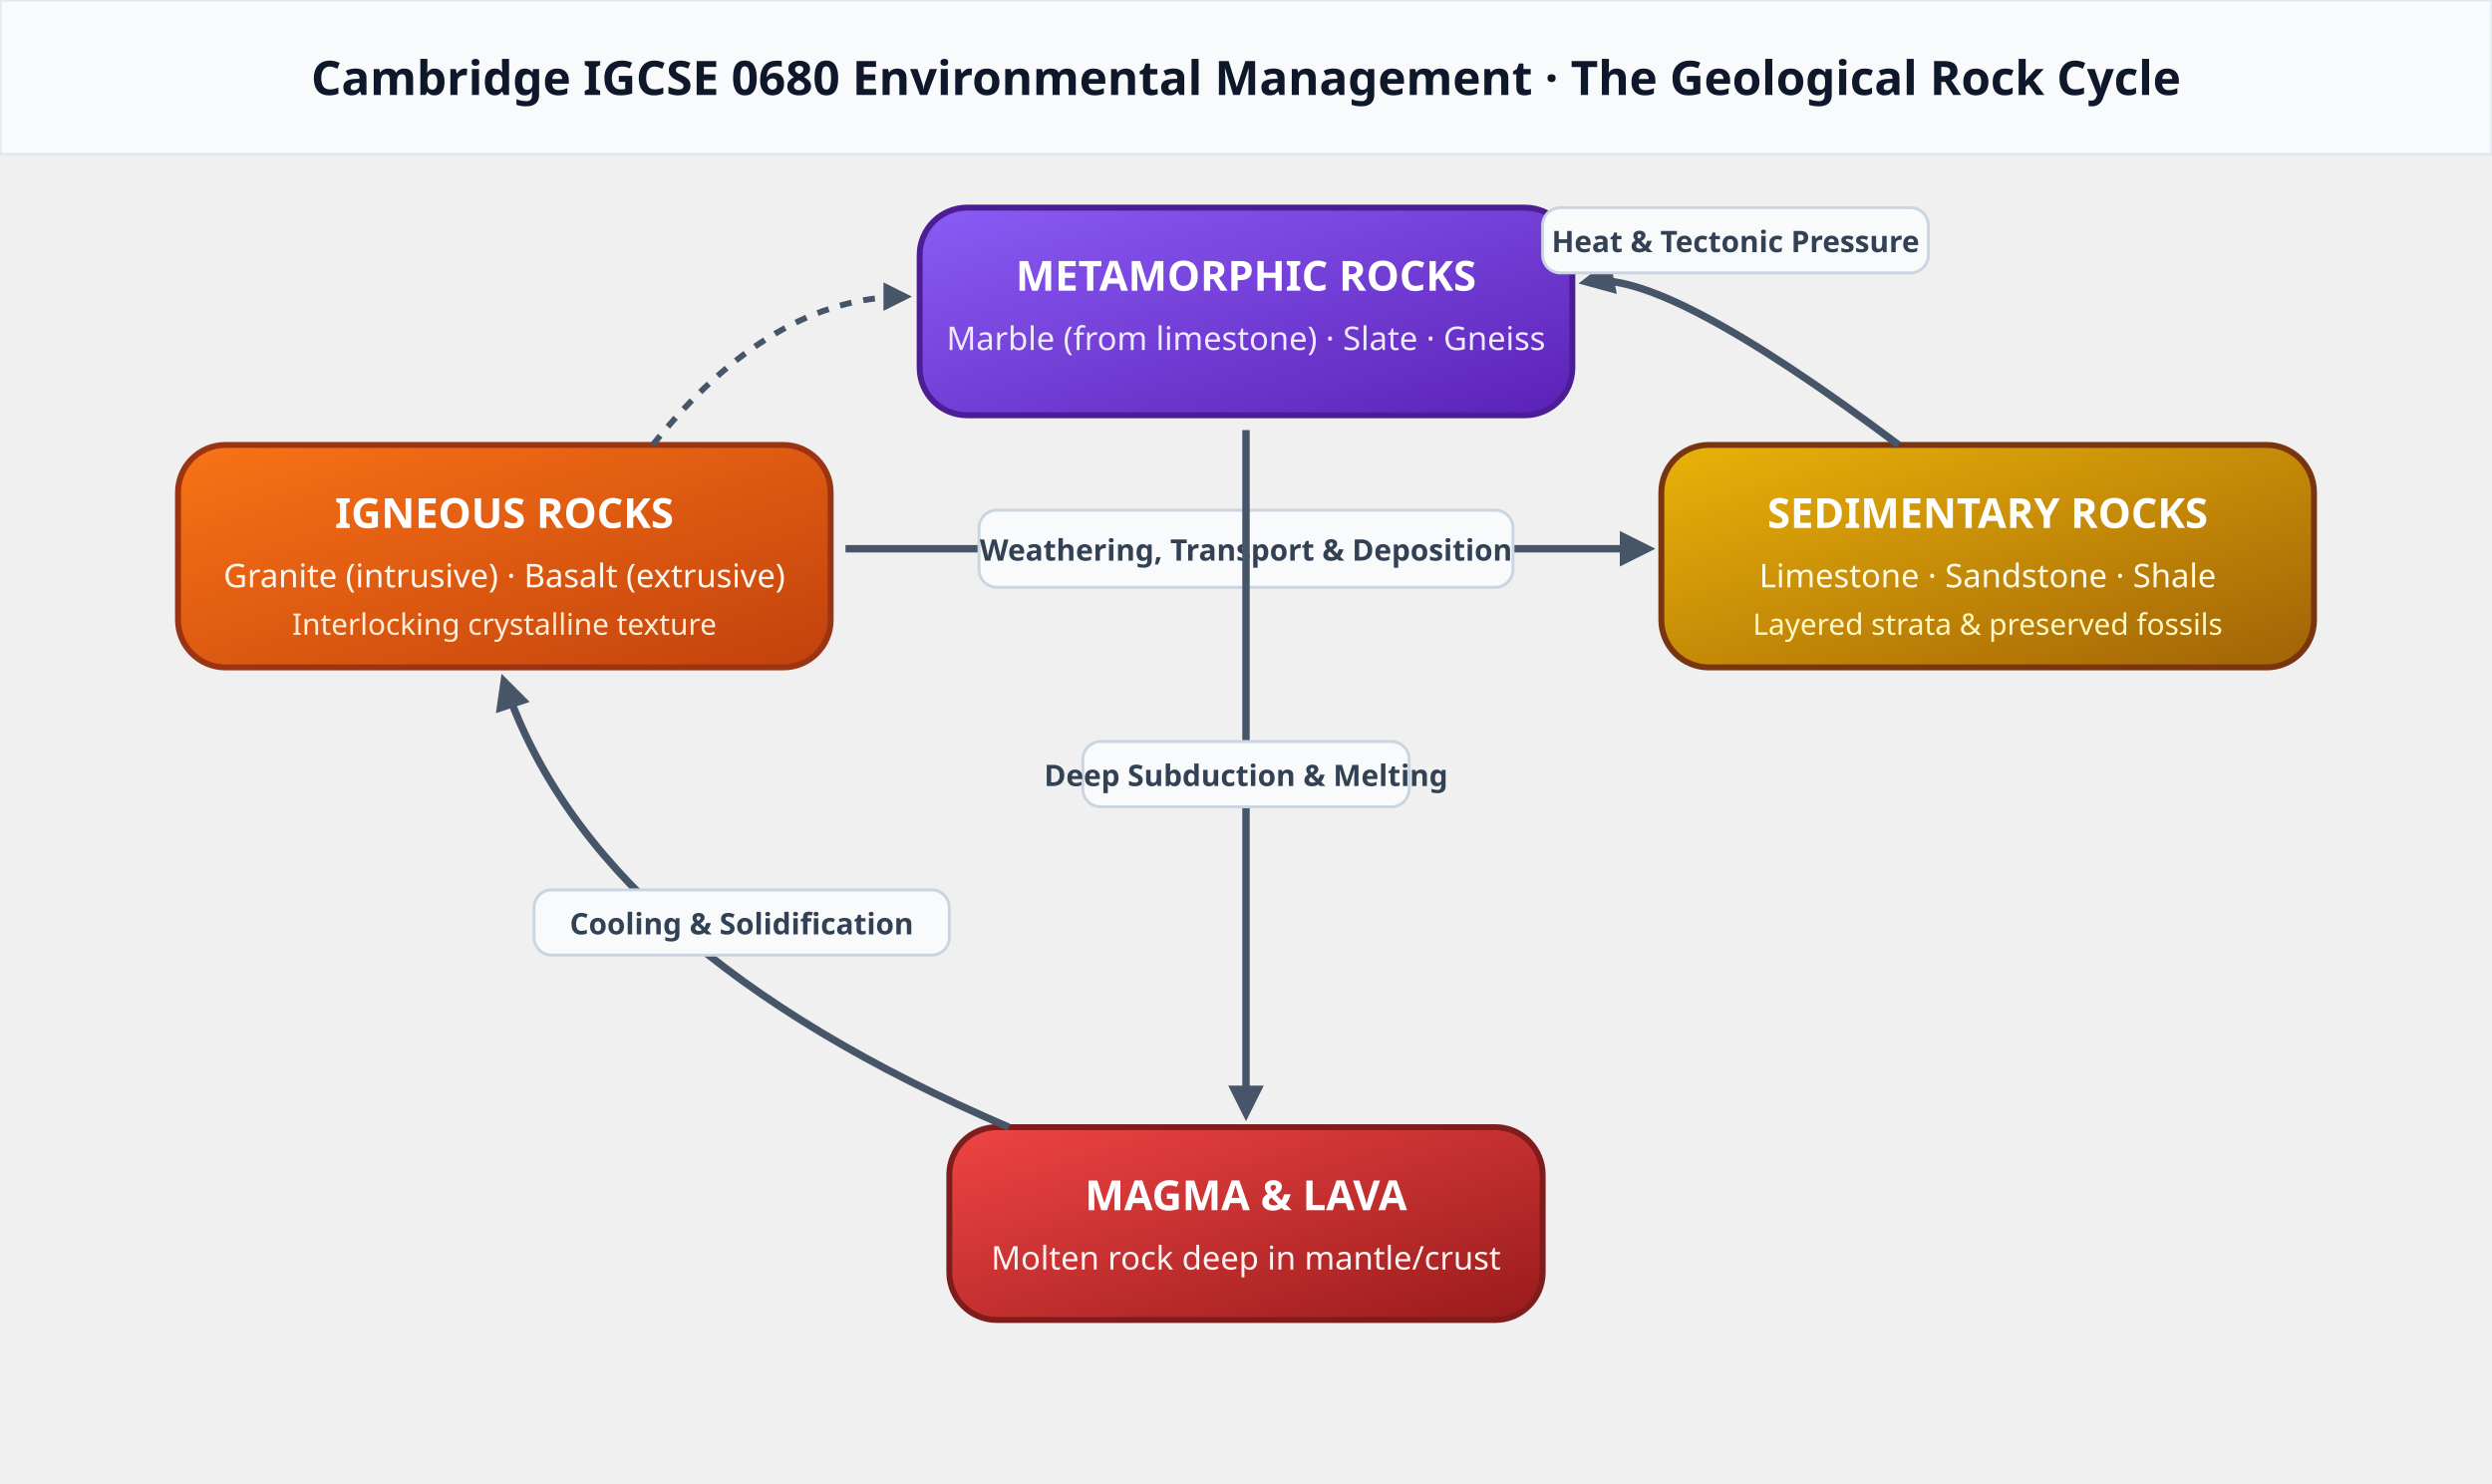
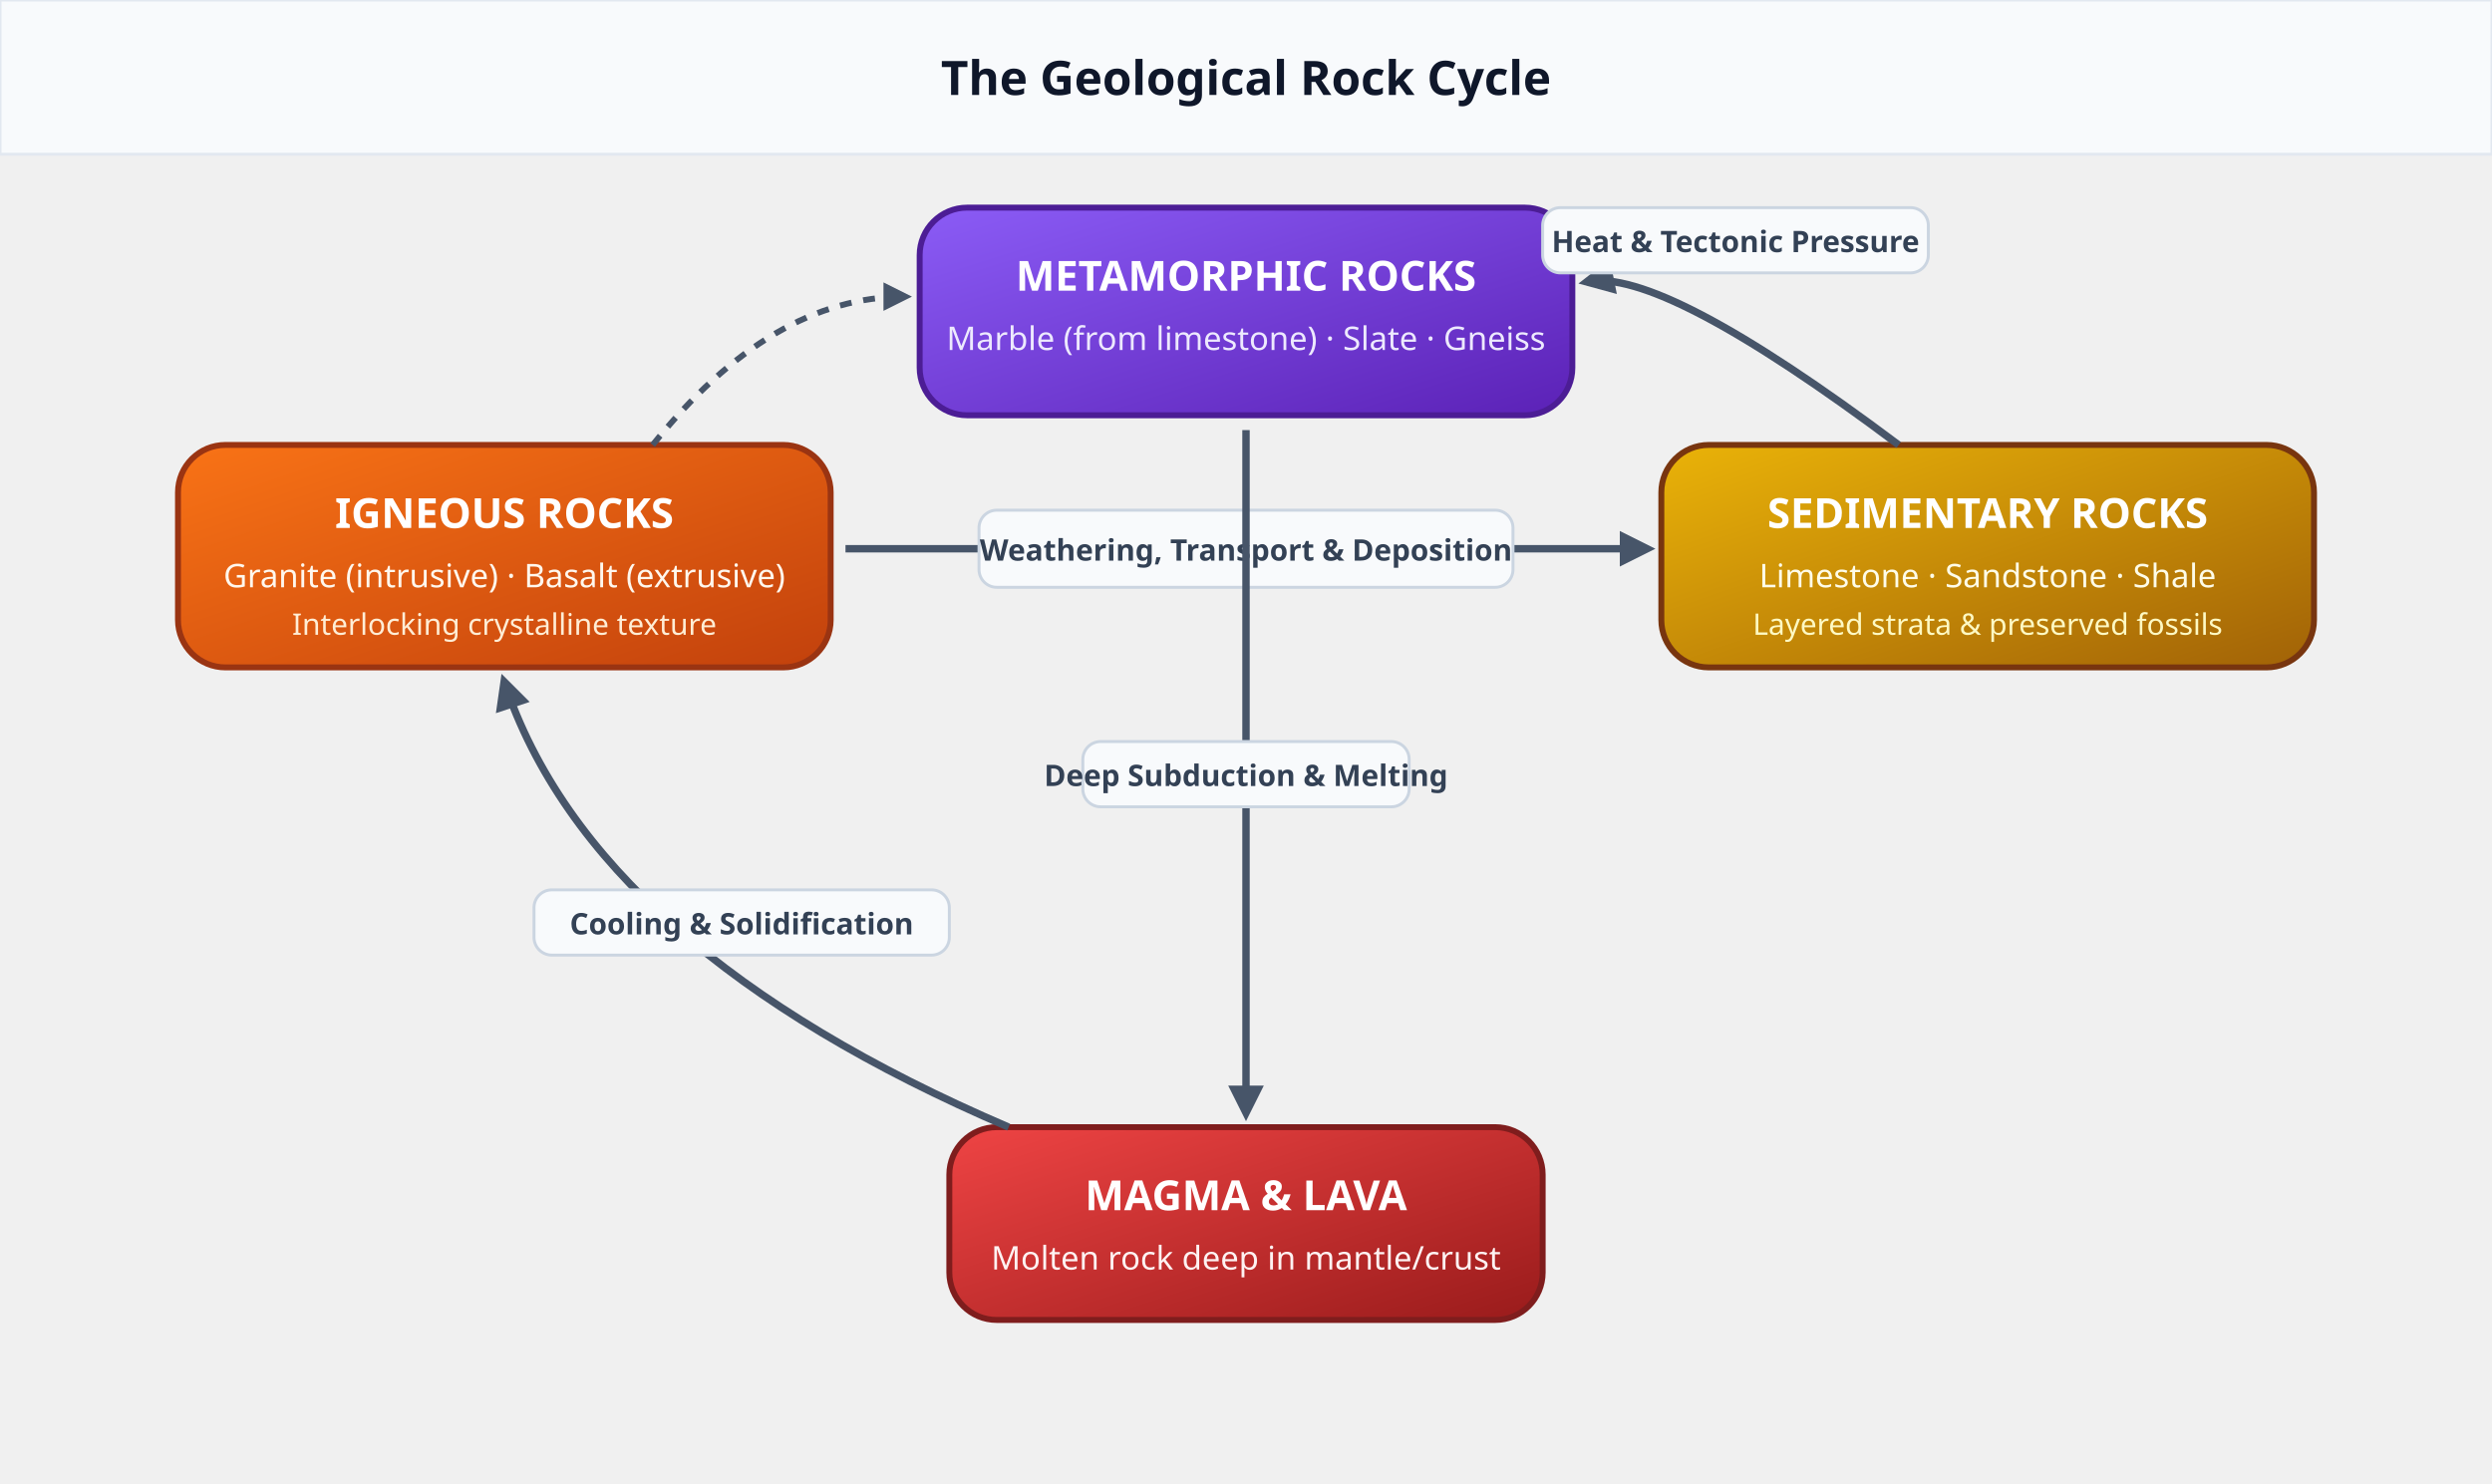
<svg xmlns="http://www.w3.org/2000/svg" viewBox="0 0 840 500" width="100%" height="100%" class="rounded-2xl bg-white shadow-sm border border-slate-200">
  <defs>
    <linearGradient id="magmaGrad" x1="0%" y1="0%" x2="100%" y2="100%">
      <stop offset="0%" stop-color="#ef4444" />
      <stop offset="100%" stop-color="#991b1b" />
    </linearGradient>
    <linearGradient id="igneousGrad" x1="0%" y1="0%" x2="100%" y2="100%">
      <stop offset="0%" stop-color="#f97316" />
      <stop offset="100%" stop-color="#c2410c" />
    </linearGradient>
    <linearGradient id="sedimentGrad" x1="0%" y1="0%" x2="100%" y2="100%">
      <stop offset="0%" stop-color="#eab308" />
      <stop offset="100%" stop-color="#a16207" />
    </linearGradient>
    <linearGradient id="metaGrad" x1="0%" y1="0%" x2="100%" y2="100%">
      <stop offset="0%" stop-color="#8b5cf6" />
      <stop offset="100%" stop-color="#5b21b6" />
    </linearGradient>
    <marker id="arrow" viewBox="0 0 10 10" refX="6" refY="5" markerWidth="6" markerHeight="6" orient="auto-start-reverse">
      <path d="M 0 1 L 8 5 L 0 9 z" fill="#475569" />
    </marker>
  </defs>
  <rect x="0" y="0" width="840" height="52" fill="#f8fafc" stroke="#e2e8f0" stroke-width="1" />
  <text x="420" y="32" text-anchor="middle" font-family="system-ui, sans-serif" font-size="16" font-weight="700" fill="#0f172a">
-     Cambridge IGCSE 0680 Environmental Management · The Geological Rock Cycle
+     The Geological Rock Cycle
  </text>
  <g transform="translate(320, 380)">
    <rect x="0" y="0" width="200" height="65" rx="16" fill="url(#magmaGrad)" stroke="#7f1d1d" stroke-width="2" />
    <text x="100" y="28" text-anchor="middle" font-family="system-ui, sans-serif" font-size="14" font-weight="800" fill="#ffffff">
      MAGMA &amp; LAVA
    </text>
    <text x="100" y="48" text-anchor="middle" font-family="system-ui, sans-serif" font-size="11" fill="#fef2f2">
      Molten rock deep in mantle/crust
    </text>
  </g>
  <g transform="translate(60, 150)">
    <rect x="0" y="0" width="220" height="75" rx="16" fill="url(#igneousGrad)" stroke="#9a3412" stroke-width="2" />
    <text x="110" y="28" text-anchor="middle" font-family="system-ui, sans-serif" font-size="14" font-weight="800" fill="#ffffff">
      IGNEOUS ROCKS
    </text>
    <text x="110" y="48" text-anchor="middle" font-family="system-ui, sans-serif" font-size="11" fill="#fff7ed">
      Granite (intrusive) · Basalt (extrusive)
    </text>
    <text x="110" y="64" text-anchor="middle" font-family="system-ui, sans-serif" font-size="10" fill="#ffedd5">
      Interlocking crystalline texture
    </text>
  </g>
  <g transform="translate(560, 150)">
    <rect x="0" y="0" width="220" height="75" rx="16" fill="url(#sedimentGrad)" stroke="#78350f" stroke-width="2" />
    <text x="110" y="28" text-anchor="middle" font-family="system-ui, sans-serif" font-size="14" font-weight="800" fill="#ffffff">
      SEDIMENTARY ROCKS
    </text>
    <text x="110" y="48" text-anchor="middle" font-family="system-ui, sans-serif" font-size="11" fill="#fefce8">
      Limestone · Sandstone · Shale
    </text>
    <text x="110" y="64" text-anchor="middle" font-family="system-ui, sans-serif" font-size="10" fill="#fef9c3">
      Layered strata &amp; preserved fossils
    </text>
  </g>
  <g transform="translate(310, 70)">
    <rect x="0" y="0" width="220" height="70" rx="16" fill="url(#metaGrad)" stroke="#4c1d95" stroke-width="2" />
    <text x="110" y="28" text-anchor="middle" font-family="system-ui, sans-serif" font-size="14" font-weight="800" fill="#ffffff">
      METAMORPHIC ROCKS
    </text>
    <text x="110" y="48" text-anchor="middle" font-family="system-ui, sans-serif" font-size="11" fill="#ede9fe">
      Marble (from limestone) · Slate · Gneiss
    </text>
  </g>
  <path d="M 340 380 Q 200 320 170 230" fill="none" stroke="#475569" stroke-width="2.5" marker-end="url(#arrow)" />
  <rect x="180" y="300" width="140" height="22" rx="6" fill="#f8fafc" stroke="#cbd5e1" />
  <text x="250" y="315" text-anchor="middle" font-family="system-ui, sans-serif" font-size="10" font-weight="600" fill="#334155">
    Cooling &amp; Solidification
  </text>
  <path d="M 285 185 L 555 185" fill="none" stroke="#475569" stroke-width="2.5" marker-end="url(#arrow)" />
  <rect x="330" y="172" width="180" height="26" rx="6" fill="#f8fafc" stroke="#cbd5e1" />
  <text x="420" y="189" text-anchor="middle" font-family="system-ui, sans-serif" font-size="10" font-weight="600" fill="#334155">
    Weathering, Transport &amp; Deposition
  </text>
  <path d="M 640 150 Q 560 90 535 95" fill="none" stroke="#475569" stroke-width="2.5" marker-end="url(#arrow)" />
  <rect x="520" y="70" width="130" height="22" rx="6" fill="#f8fafc" stroke="#cbd5e1" />
  <text x="585" y="85" text-anchor="middle" font-family="system-ui, sans-serif" font-size="10" font-weight="600" fill="#334155">
    Heat &amp; Tectonic Pressure
  </text>
  <path d="M 420 145 L 420 375" fill="none" stroke="#475569" stroke-width="2.5" marker-end="url(#arrow)" />
  <rect x="365" y="250" width="110" height="22" rx="6" fill="#f8fafc" stroke="#cbd5e1" />
  <text x="420" y="265" text-anchor="middle" font-family="system-ui, sans-serif" font-size="10" font-weight="600" fill="#334155">
    Deep Subduction &amp; Melting
  </text>
  <path d="M 220 150 Q 260 100 305 100" fill="none" stroke="#475569" stroke-width="2" stroke-dasharray="4,4" marker-end="url(#arrow)" />
</svg>
